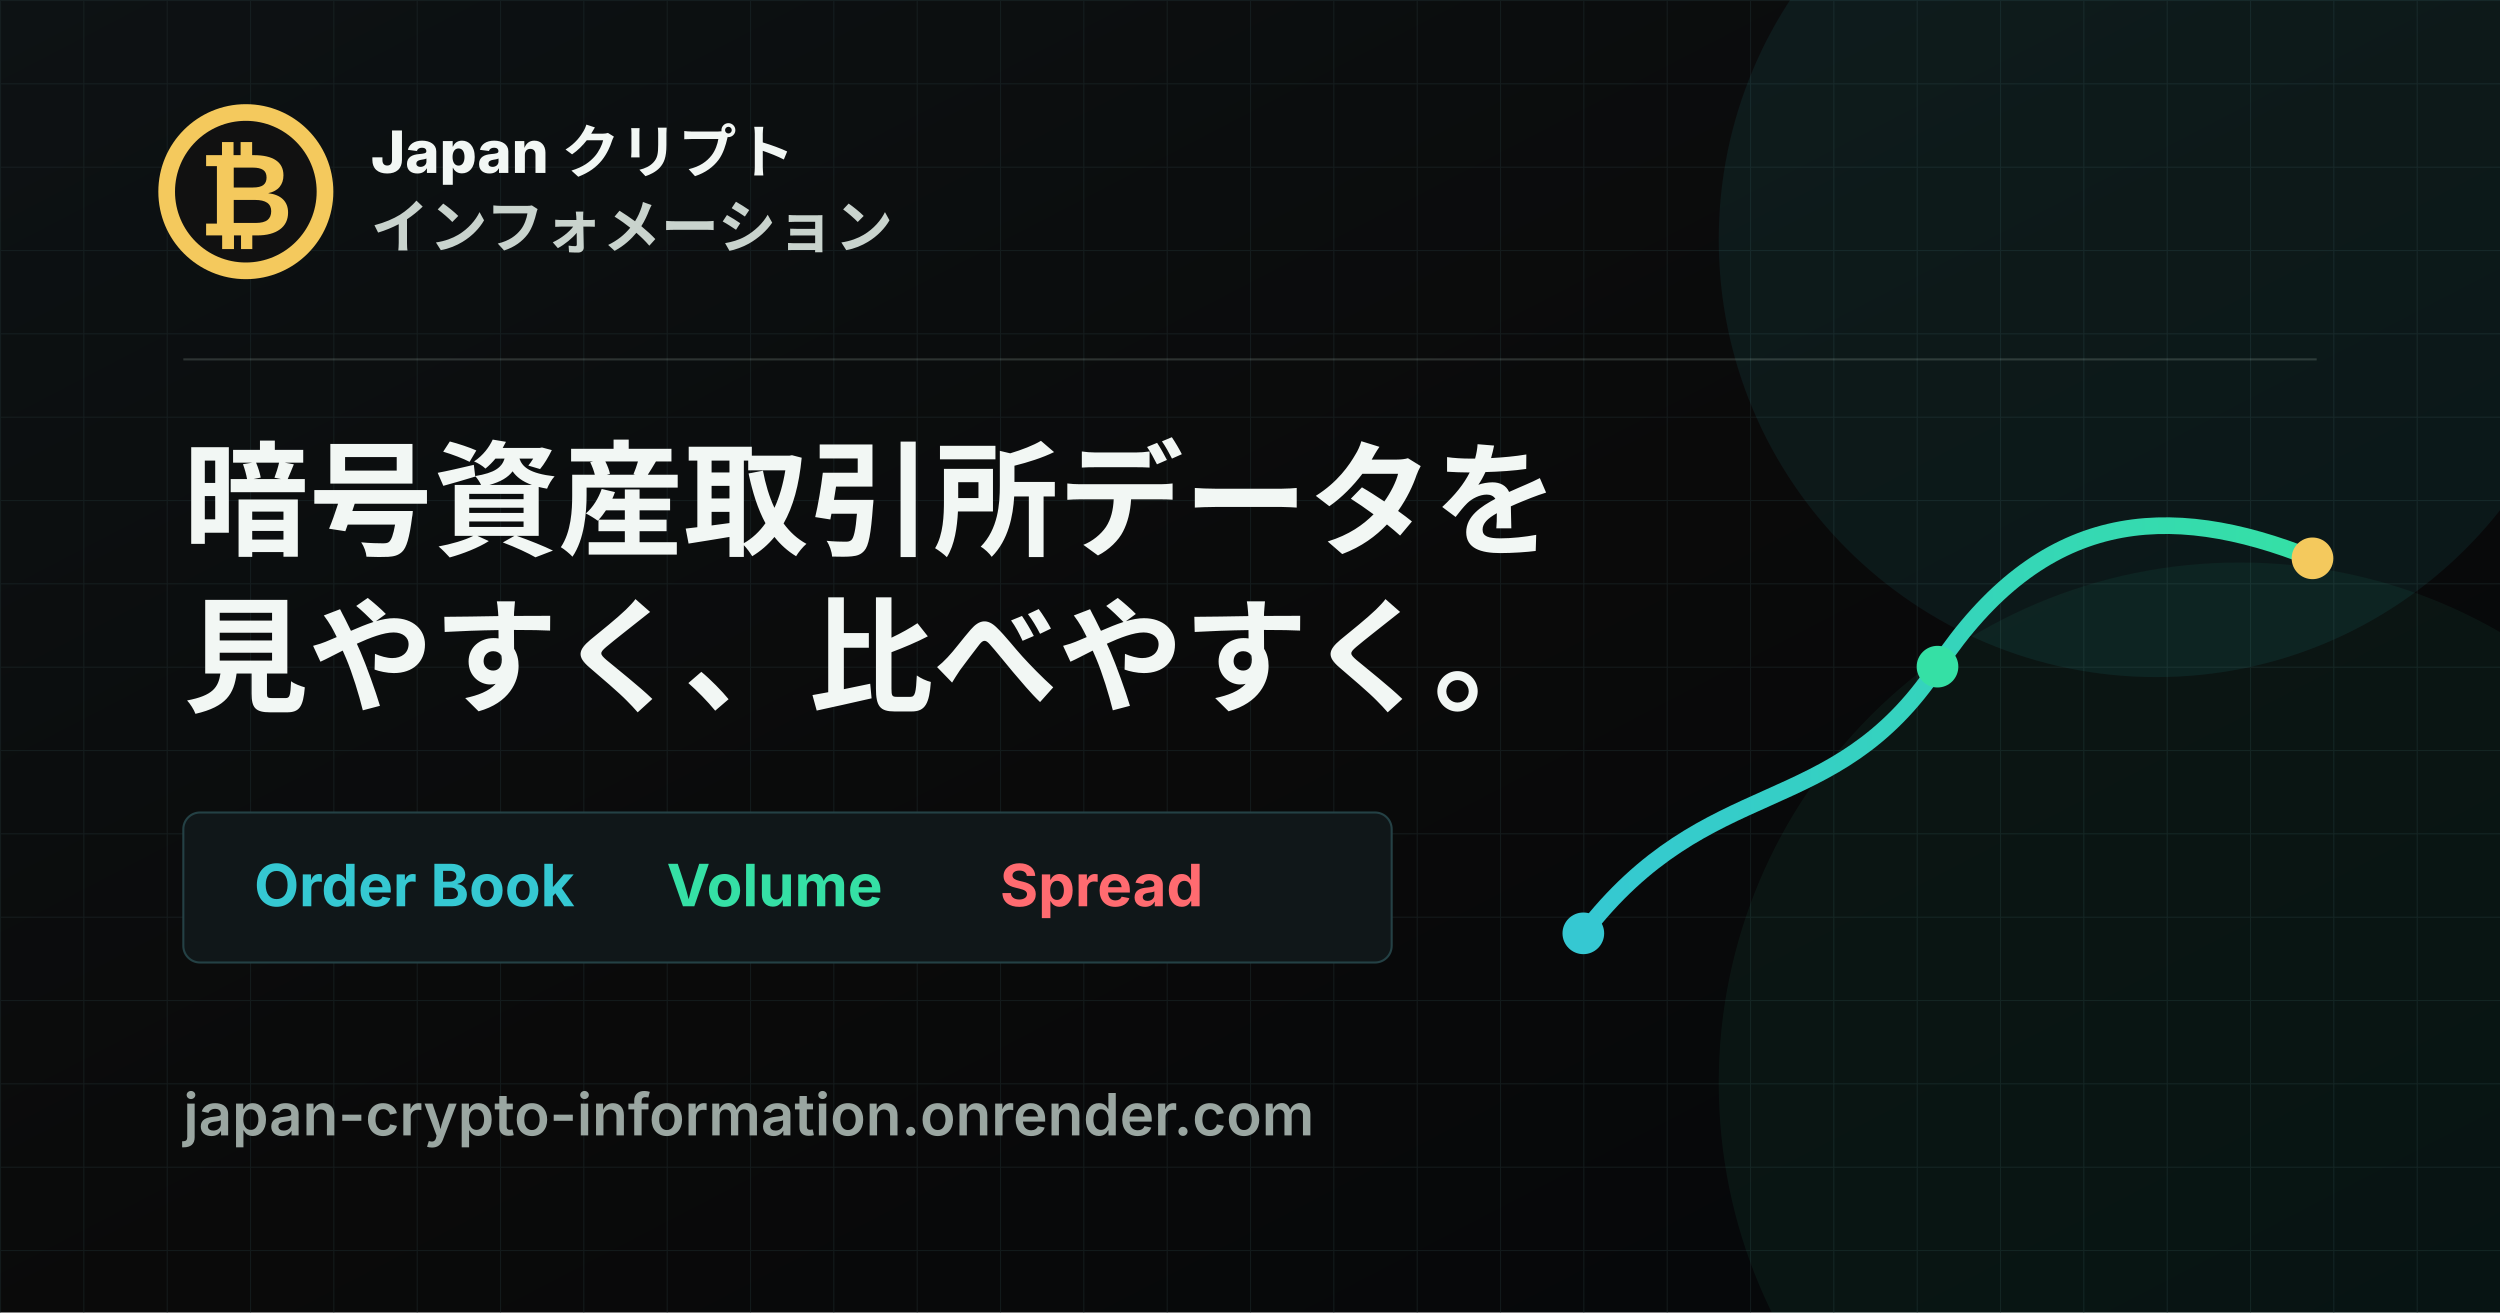
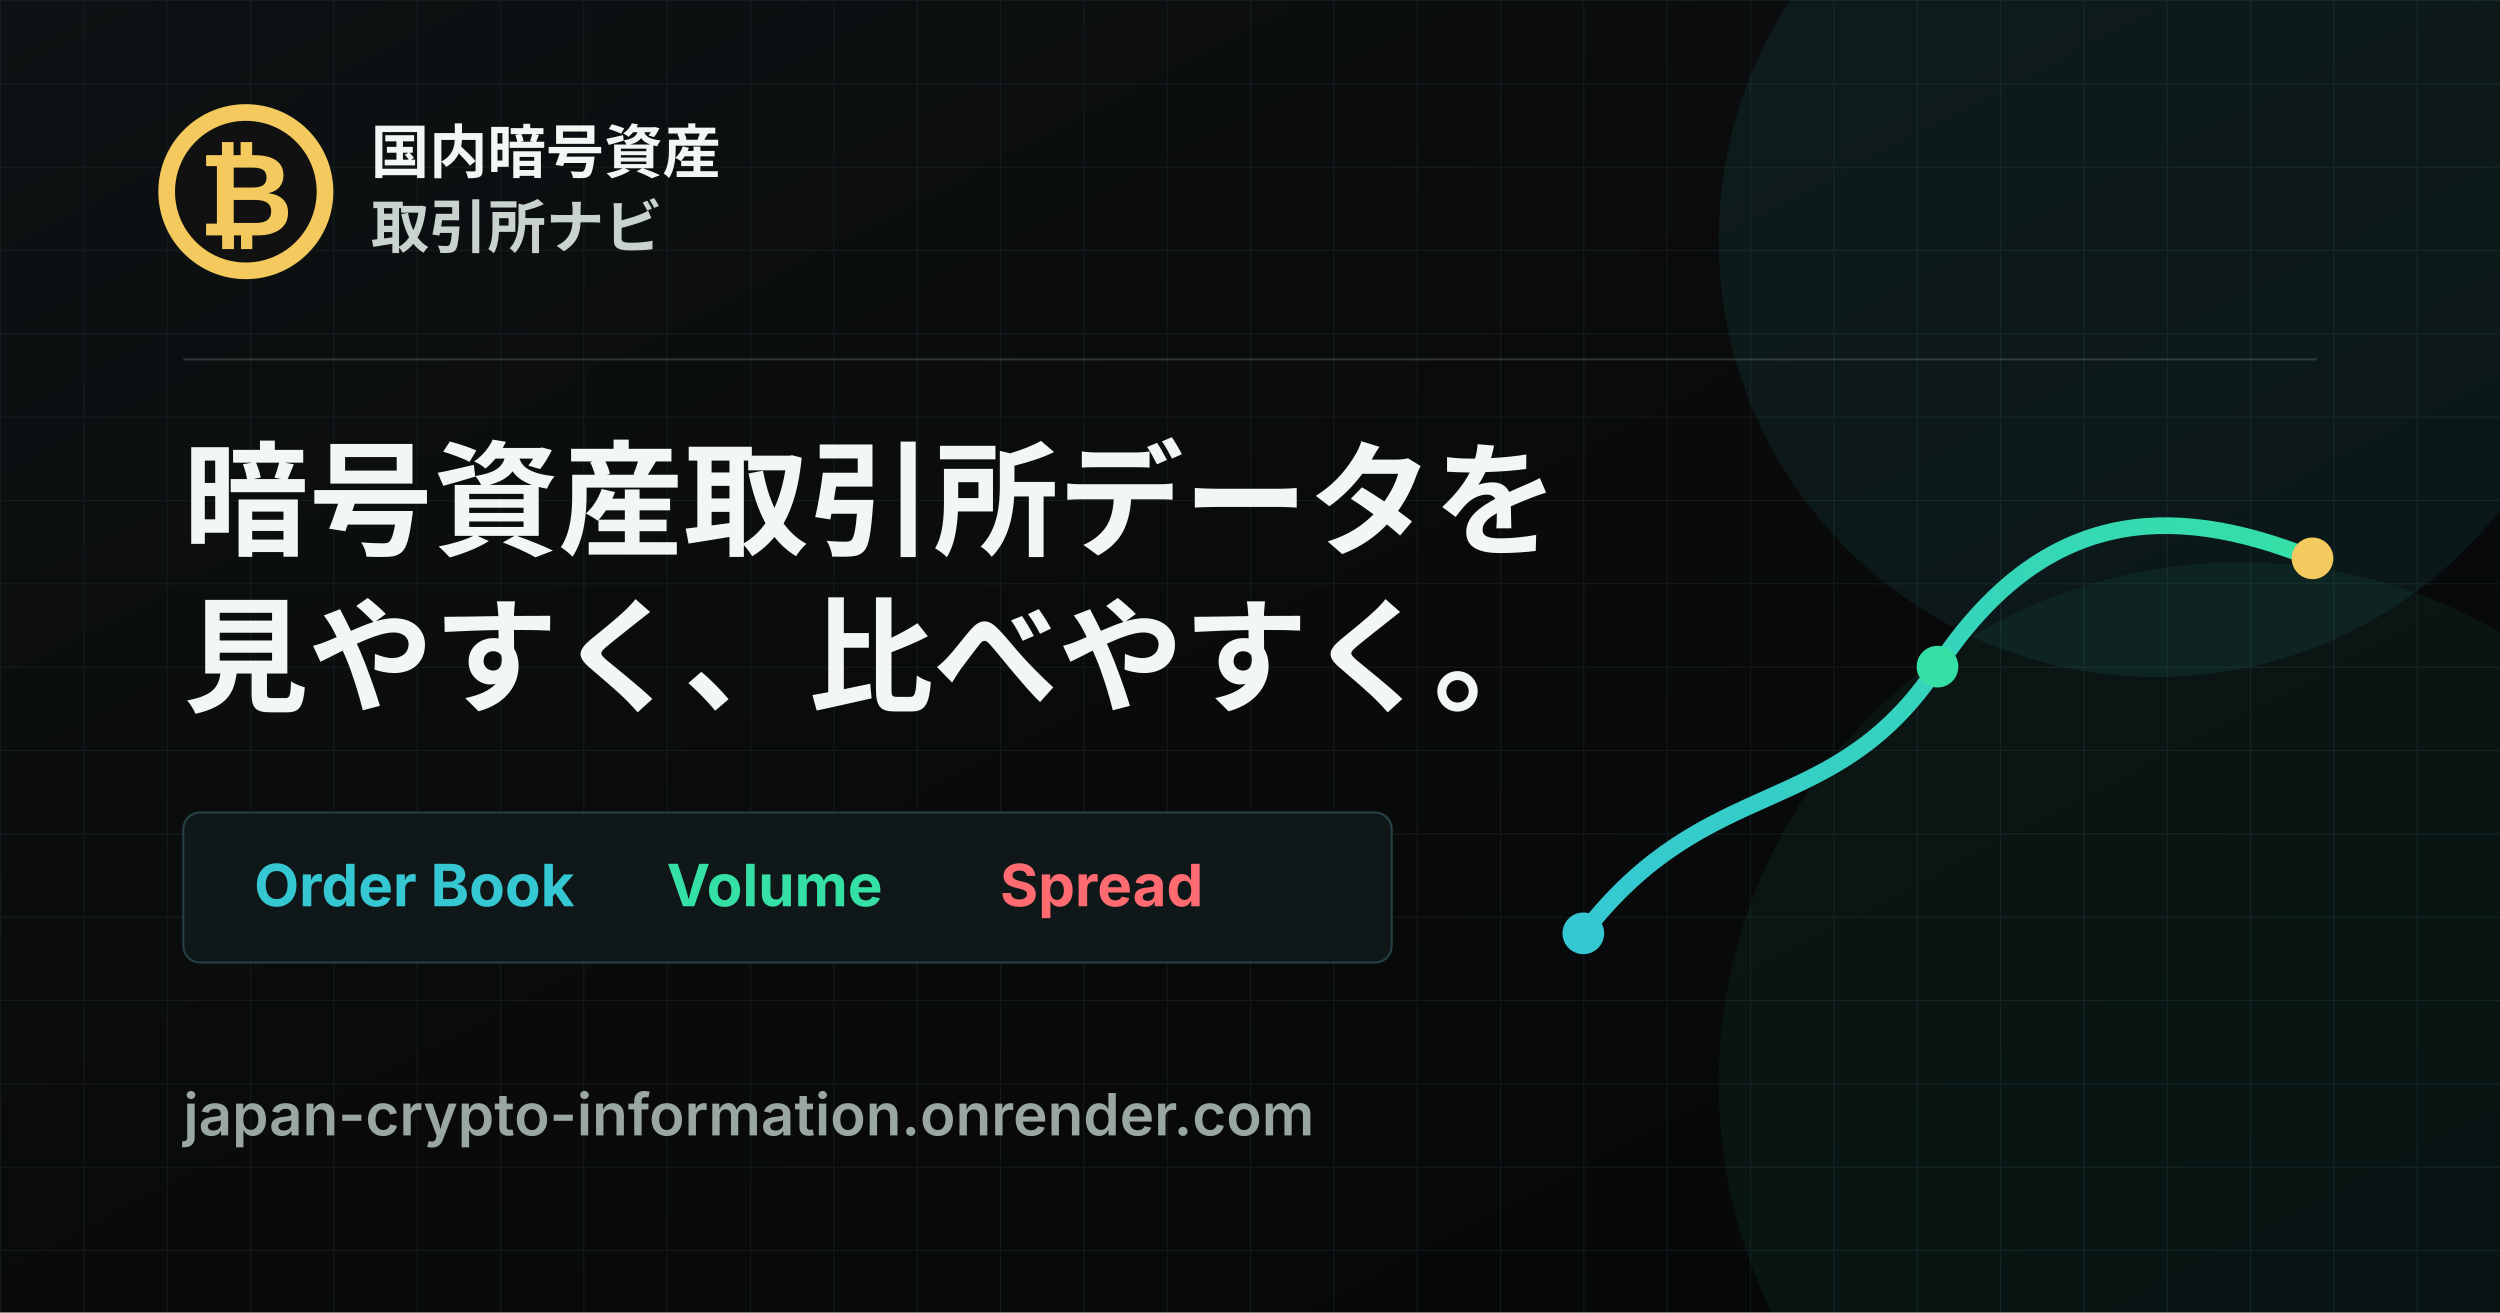
<svg xmlns="http://www.w3.org/2000/svg" width="1200" height="630" viewBox="0 0 1200 630" role="img" aria-labelledby="title desc">
  <defs>
    <pattern id="grid" width="40" height="40" patternUnits="userSpaceOnUse">
      <path d="M 40 0 L 0 0 0 40" fill="none" stroke="#1d2a2c" stroke-width="1" opacity="0.55" />
    </pattern>
    <linearGradient id="bg" x1="0" y1="0" x2="1" y2="1">
      <stop offset="0" stop-color="#0d1214" />
      <stop offset="0.52" stop-color="#0a0a0a" />
      <stop offset="1" stop-color="#04070a" />
    </linearGradient>
    <linearGradient id="accent" x1="0" y1="0" x2="1" y2="0">
      <stop offset="0" stop-color="#35c8d2" />
      <stop offset="1" stop-color="#35e0a5" />
    </linearGradient>
  </defs>
  <rect width="1200" height="630" fill="url(#bg)" />
  <rect width="1200" height="630" fill="url(#grid)" opacity="0.9" />
  <circle cx="1035" cy="115" r="210" fill="#35c8d2" opacity="0.08" />
  <circle cx="1075" cy="520" r="250" fill="#35e0a5" opacity="0.06" />
  <circle cx="118" cy="92" r="42" fill="#f4c95d" />
  <circle cx="118" cy="92" r="34" fill="#111111" />
  <text x="118" y="113" text-anchor="middle" font-family="Arial, Helvetica, sans-serif" font-size="56" font-weight="700" fill="#f4c95d">₿</text>
-   <text x="178" y="83" font-family="Inter, Arial, sans-serif" font-size="28" font-weight="800" fill="#f2f7f4">Japan クリプト</text>
-   <text x="178" y="119" font-family="Inter, Arial, sans-serif" font-size="28" font-weight="800" fill="#c9d3cd">インフォメーション</text>
+   <text x="178" y="83" font-family="Inter, Arial, sans-serif" font-size="28" font-weight="800" fill="#f2f7f4">国内暗号資産</text>
+   <text x="178" y="119" font-family="Inter, Arial, sans-serif" font-size="28" font-weight="800" fill="#c9d3cd">取引所ナビ</text>
  <rect x="88" y="172" width="1024" height="1" fill="#c8dcd2" opacity="0.18" />
  <text x="88" y="262" font-family="Inter, Arial, sans-serif" font-size="60" font-weight="800" fill="#f2f7f4">暗号資産取引所データを</text>
  <text x="88" y="337" font-family="Inter, Arial, sans-serif" font-size="60" font-weight="800" fill="#f2f7f4">見やすく、比べやすく。</text>
  <rect x="88" y="390" width="580" height="72" rx="8" fill="#101719" stroke="#244145" />
  <text x="122" y="435" font-family="Inter, Arial, sans-serif" font-size="28" font-weight="700" fill="#35c8d2">Order Book</text>
  <text x="320" y="435" font-family="Inter, Arial, sans-serif" font-size="28" font-weight="700" fill="#35e0a5">Volume</text>
  <text x="480" y="435" font-family="Inter, Arial, sans-serif" font-size="28" font-weight="700" fill="#ff6b70">Spread</text>
  <path d="M760 448 C820 370 880 395 930 320 S1040 240 1110 268" fill="none" stroke="url(#accent)" stroke-width="8" stroke-linecap="round" />
  <circle cx="760" cy="448" r="10" fill="#35c8d2" />
  <circle cx="930" cy="320" r="10" fill="#35e0a5" />
  <circle cx="1110" cy="268" r="10" fill="#f4c95d" />
  <text x="88" y="545" font-family="Inter, Arial, sans-serif" font-size="28" font-weight="600" fill="#9aa6a1">japan-crypto-information.onrender.com</text>
</svg>
